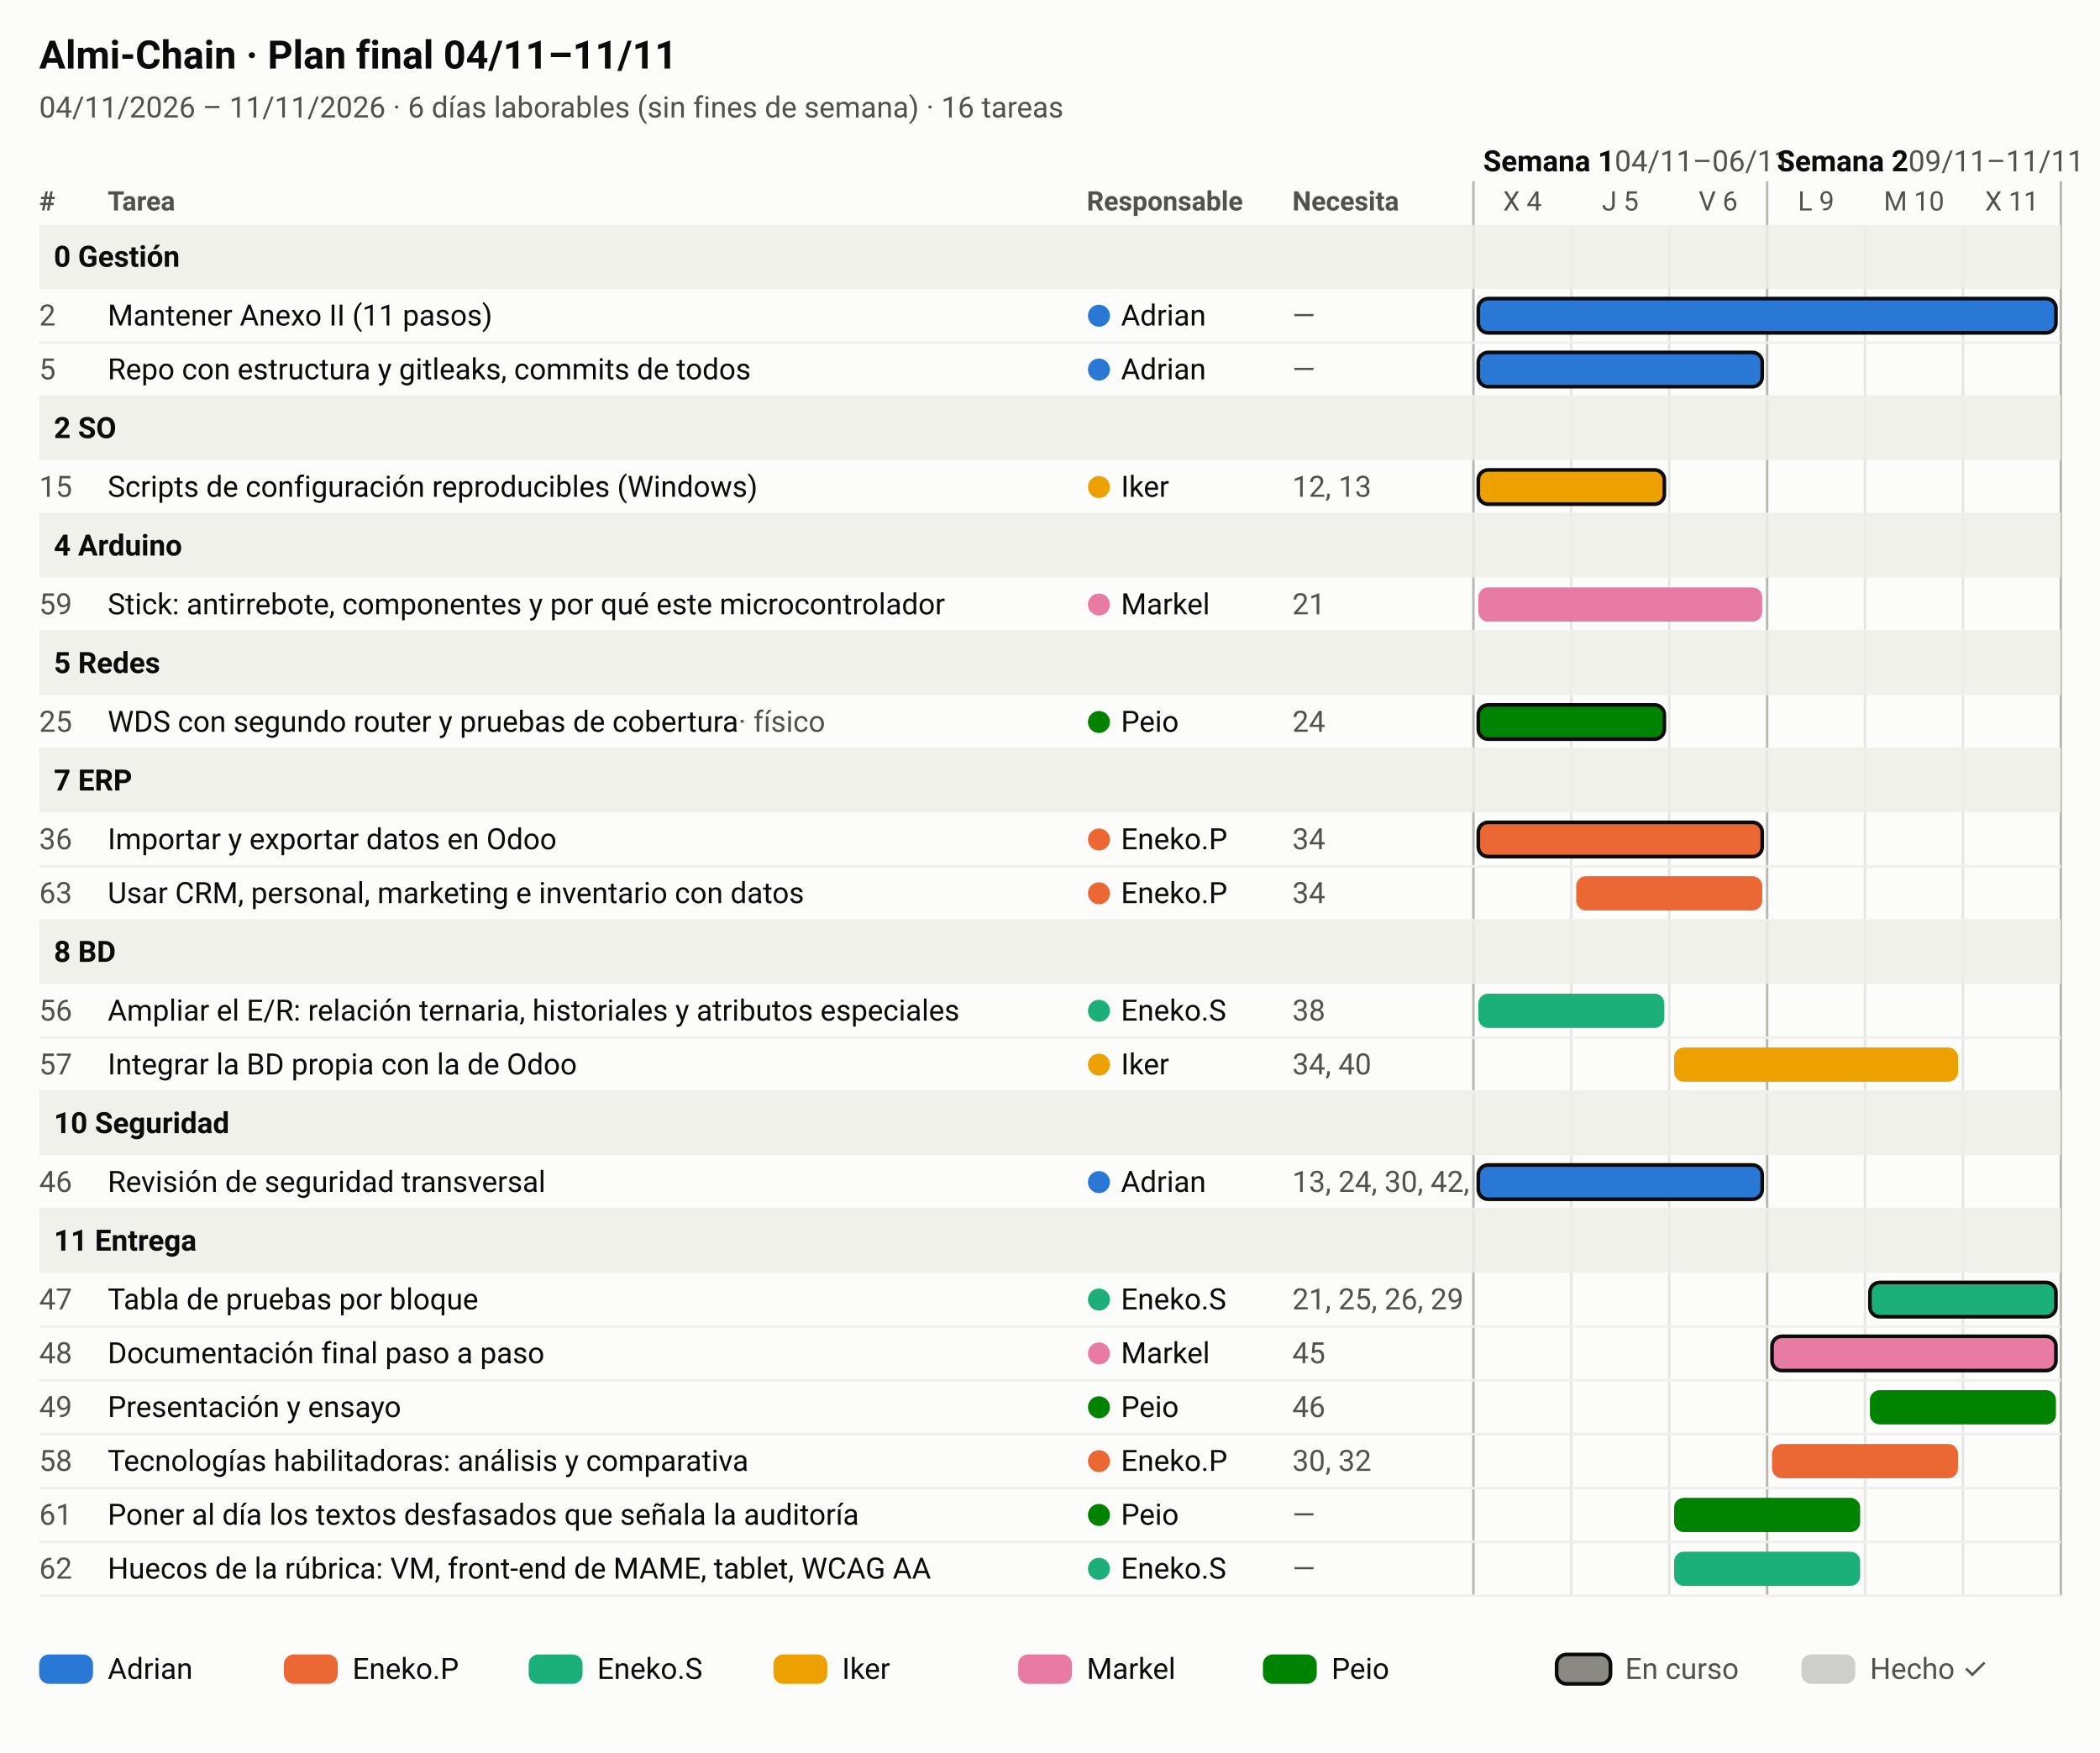
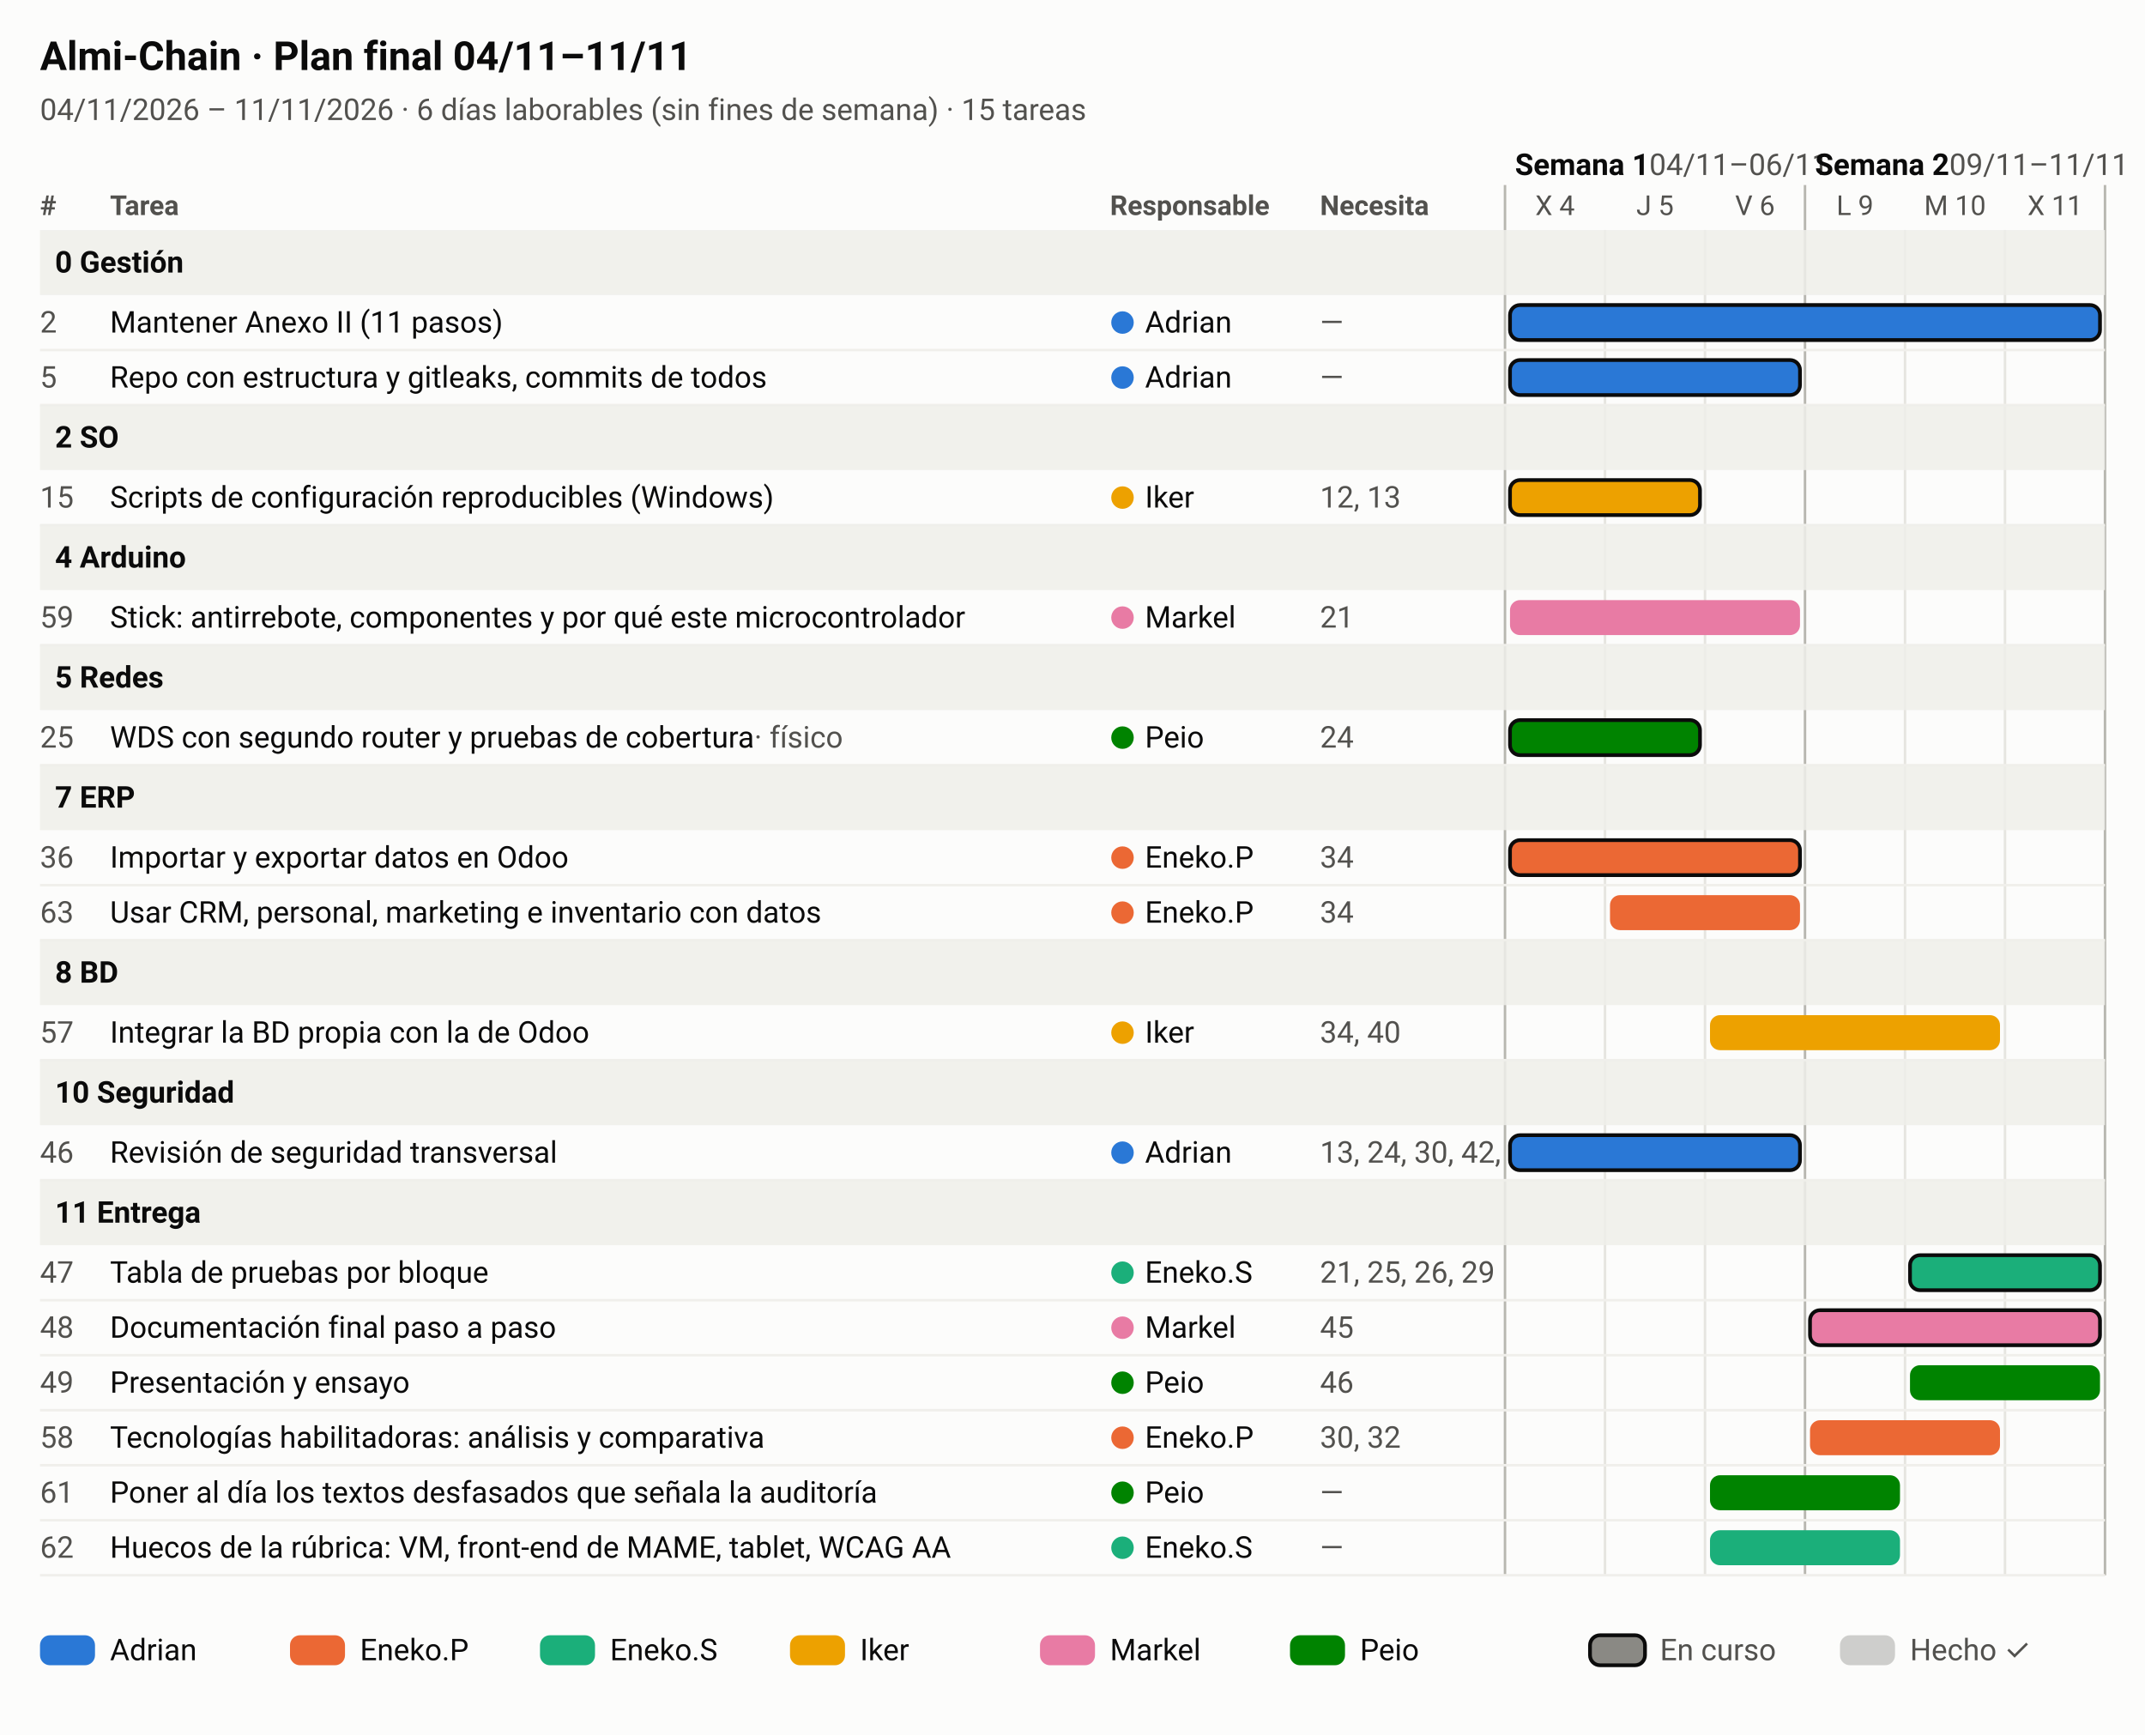
- <svg xmlns="http://www.w3.org/2000/svg" width="858" height="716" viewBox="0 0 858 716" font-family="system-ui, -apple-system, Segoe UI, Roboto, sans-serif" font-size="12">
+ <svg xmlns="http://www.w3.org/2000/svg" width="858" height="694" viewBox="0 0 858 694" font-family="system-ui, -apple-system, Segoe UI, Roboto, sans-serif" font-size="12">
  <style>.t{fill:#0b0b0b}.s{fill:#52514e}.m{fill:#8a8984}.b{font-weight:600}</style>
-   <rect width="858" height="716" fill="#fcfcfb" />
+   <rect width="858" height="694" fill="#fcfcfb" />
  <text x="16" y="28" class="t b" font-size="16">Almi-Chain · Plan final 04/11–11/11</text>
-   <text x="16" y="48" class="s">04/11/2026 – 11/11/2026 · 6 días laborables (sin fines de semana) · 16 tareas</text>
+   <text x="16" y="48" class="s">04/11/2026 – 11/11/2026 · 6 días laborables (sin fines de semana) · 15 tareas</text>
  <text x="606" y="70" class="t b">Semana 1<tspan class="s" font-weight="400"> 04/11–06/11</tspan>
  </text>
  <text x="726" y="70" class="t b">Semana 2<tspan class="s" font-weight="400"> 09/11–11/11</tspan>
  </text>
  <text x="622.0" y="86" text-anchor="middle" class="s" font-size="11">X 4</text>
  <text x="662.0" y="86" text-anchor="middle" class="s" font-size="11">J 5</text>
  <text x="702.0" y="86" text-anchor="middle" class="s" font-size="11">V 6</text>
  <text x="742.0" y="86" text-anchor="middle" class="s" font-size="11">L 9</text>
  <text x="782.0" y="86" text-anchor="middle" class="s" font-size="11">M 10</text>
  <text x="822.0" y="86" text-anchor="middle" class="s" font-size="11">X 11</text>
  <text x="16" y="86" class="s b" font-size="11">#</text>
  <text x="44" y="86" class="s b" font-size="11">Tarea</text>
  <text x="444" y="86" class="s b" font-size="11">Responsable</text>
  <text x="528" y="86" class="s b" font-size="11">Necesita</text>
-   <line x1="602" y1="74" x2="602" y2="652" stroke="#b8b7b0" stroke-width="1" />
-   <line x1="642" y1="92" x2="642" y2="652" stroke="#e6e5e0" stroke-width="1" />
-   <line x1="682" y1="92" x2="682" y2="652" stroke="#e6e5e0" stroke-width="1" />
-   <line x1="722" y1="74" x2="722" y2="652" stroke="#b8b7b0" stroke-width="1" />
-   <line x1="762" y1="92" x2="762" y2="652" stroke="#e6e5e0" stroke-width="1" />
-   <line x1="802" y1="92" x2="802" y2="652" stroke="#e6e5e0" stroke-width="1" />
-   <line x1="842" y1="74" x2="842" y2="652" stroke="#b8b7b0" stroke-width="1" />
+   <line x1="602" y1="74" x2="602" y2="630" stroke="#b8b7b0" stroke-width="1" />
+   <line x1="642" y1="92" x2="642" y2="630" stroke="#e6e5e0" stroke-width="1" />
+   <line x1="682" y1="92" x2="682" y2="630" stroke="#e6e5e0" stroke-width="1" />
+   <line x1="722" y1="74" x2="722" y2="630" stroke="#b8b7b0" stroke-width="1" />
+   <line x1="762" y1="92" x2="762" y2="630" stroke="#e6e5e0" stroke-width="1" />
+   <line x1="802" y1="92" x2="802" y2="630" stroke="#e6e5e0" stroke-width="1" />
+   <line x1="842" y1="74" x2="842" y2="630" stroke="#b8b7b0" stroke-width="1" />
  <rect x="16" y="92" width="826" height="26" fill="#efeeea" fill-opacity="0.85" />
  <text x="22" y="109" class="t b">0 Gestión</text>
  <line x1="16" y1="140" x2="842" y2="140" stroke="#f0efeb" />
  <text x="16" y="133.0" class="s">2</text>
  <text x="44" y="133.0" class="t">Mantener Anexo II (11 pasos)</text>
  <circle cx="449" cy="129.0" r="4.5" fill="#2a78d6" />
  <text x="458" y="133.0" class="t">Adrian</text>
  <text x="528" y="133.0" class="s">—</text>
  <rect x="604" y="122" width="236" height="14" rx="4" fill="#2a78d6" stroke="#0b0b0b" stroke-width="1.5" />
  <line x1="16" y1="162" x2="842" y2="162" stroke="#f0efeb" />
  <text x="16" y="155.0" class="s">5</text>
  <text x="44" y="155.0" class="t">Repo con estructura y gitleaks, commits de todos</text>
  <circle cx="449" cy="151.0" r="4.5" fill="#2a78d6" />
  <text x="458" y="155.0" class="t">Adrian</text>
  <text x="528" y="155.0" class="s">—</text>
  <rect x="604" y="144" width="116" height="14" rx="4" fill="#2a78d6" stroke="#0b0b0b" stroke-width="1.5" />
  <rect x="16" y="162" width="826" height="26" fill="#efeeea" fill-opacity="0.85" />
  <text x="22" y="179" class="t b">2 SO</text>
  <line x1="16" y1="210" x2="842" y2="210" stroke="#f0efeb" />
  <text x="16" y="203.0" class="s">15</text>
  <text x="44" y="203.0" class="t">Scripts de configuración reproducibles (Windows)</text>
  <circle cx="449" cy="199.0" r="4.5" fill="#eda100" />
  <text x="458" y="203.0" class="t">Iker</text>
  <text x="528" y="203.0" class="s">12, 13</text>
  <rect x="604" y="192" width="76" height="14" rx="4" fill="#eda100" stroke="#0b0b0b" stroke-width="1.5" />
  <rect x="16" y="210" width="826" height="26" fill="#efeeea" fill-opacity="0.85" />
  <text x="22" y="227" class="t b">4 Arduino</text>
  <line x1="16" y1="258" x2="842" y2="258" stroke="#f0efeb" />
  <text x="16" y="251.0" class="s">59</text>
  <text x="44" y="251.0" class="t">Stick: antirrebote, componentes y por qué este microcontrolador</text>
  <circle cx="449" cy="247.0" r="4.5" fill="#e87ba4" />
  <text x="458" y="251.0" class="t">Markel</text>
  <text x="528" y="251.0" class="s">21</text>
  <rect x="604" y="240" width="116" height="14" rx="4" fill="#e87ba4" />
  <rect x="16" y="258" width="826" height="26" fill="#efeeea" fill-opacity="0.85" />
  <text x="22" y="275" class="t b">5 Redes</text>
  <line x1="16" y1="306" x2="842" y2="306" stroke="#f0efeb" />
  <text x="16" y="299.0" class="s">25</text>
  <text x="44" y="299.0" class="t">WDS con segundo router y pruebas de cobertura<tspan class="s"> · físico</tspan>
  </text>
  <circle cx="449" cy="295.0" r="4.5" fill="#008300" />
  <text x="458" y="299.0" class="t">Peio</text>
  <text x="528" y="299.0" class="s">24</text>
  <rect x="604" y="288" width="76" height="14" rx="4" fill="#008300" stroke="#0b0b0b" stroke-width="1.5" />
  <rect x="16" y="306" width="826" height="26" fill="#efeeea" fill-opacity="0.85" />
  <text x="22" y="323" class="t b">7 ERP</text>
  <line x1="16" y1="354" x2="842" y2="354" stroke="#f0efeb" />
  <text x="16" y="347.0" class="s">36</text>
  <text x="44" y="347.0" class="t">Importar y exportar datos en Odoo</text>
  <circle cx="449" cy="343.0" r="4.5" fill="#eb6834" />
  <text x="458" y="347.0" class="t">Eneko.P</text>
  <text x="528" y="347.0" class="s">34</text>
  <rect x="604" y="336" width="116" height="14" rx="4" fill="#eb6834" stroke="#0b0b0b" stroke-width="1.5" />
  <line x1="16" y1="376" x2="842" y2="376" stroke="#f0efeb" />
  <text x="16" y="369.0" class="s">63</text>
  <text x="44" y="369.0" class="t">Usar CRM, personal, marketing e inventario con datos</text>
  <circle cx="449" cy="365.0" r="4.5" fill="#eb6834" />
  <text x="458" y="369.0" class="t">Eneko.P</text>
  <text x="528" y="369.0" class="s">34</text>
  <rect x="644" y="358" width="76" height="14" rx="4" fill="#eb6834" />
  <rect x="16" y="376" width="826" height="26" fill="#efeeea" fill-opacity="0.85" />
  <text x="22" y="393" class="t b">8 BD</text>
  <line x1="16" y1="424" x2="842" y2="424" stroke="#f0efeb" />
-   <text x="16" y="417.0" class="s">56</text>
-   <text x="44" y="417.0" class="t">Ampliar el E/R: relación ternaria, historiales y atributos especiales</text>
-   <circle cx="449" cy="413.0" r="4.5" fill="#1baf7a" />
-   <text x="458" y="417.0" class="t">Eneko.S</text>
-   <text x="528" y="417.0" class="s">38</text>
-   <rect x="604" y="406" width="76" height="14" rx="4" fill="#1baf7a" />
-   <line x1="16" y1="446" x2="842" y2="446" stroke="#f0efeb" />
-   <text x="16" y="439.0" class="s">57</text>
-   <text x="44" y="439.0" class="t">Integrar la BD propia con la de Odoo</text>
-   <circle cx="449" cy="435.0" r="4.5" fill="#eda100" />
-   <text x="458" y="439.0" class="t">Iker</text>
-   <text x="528" y="439.0" class="s">34, 40</text>
-   <rect x="684" y="428" width="116" height="14" rx="4" fill="#eda100" />
-   <rect x="16" y="446" width="826" height="26" fill="#efeeea" fill-opacity="0.85" />
-   <text x="22" y="463" class="t b">10 Seguridad</text>
-   <line x1="16" y1="494" x2="842" y2="494" stroke="#f0efeb" />
-   <text x="16" y="487.0" class="s">46</text>
-   <text x="44" y="487.0" class="t">Revisión de seguridad transversal</text>
-   <circle cx="449" cy="483.0" r="4.5" fill="#2a78d6" />
-   <text x="458" y="487.0" class="t">Adrian</text>
-   <text x="528" y="487.0" class="s">13, 24, 30, 42, 52</text>
-   <rect x="604" y="476" width="116" height="14" rx="4" fill="#2a78d6" stroke="#0b0b0b" stroke-width="1.5" />
-   <rect x="16" y="494" width="826" height="26" fill="#efeeea" fill-opacity="0.85" />
-   <text x="22" y="511" class="t b">11 Entrega</text>
+   <text x="16" y="417.0" class="s">57</text>
+   <text x="44" y="417.0" class="t">Integrar la BD propia con la de Odoo</text>
+   <circle cx="449" cy="413.0" r="4.5" fill="#eda100" />
+   <text x="458" y="417.0" class="t">Iker</text>
+   <text x="528" y="417.0" class="s">34, 40</text>
+   <rect x="684" y="406" width="116" height="14" rx="4" fill="#eda100" />
+   <rect x="16" y="424" width="826" height="26" fill="#efeeea" fill-opacity="0.85" />
+   <text x="22" y="441" class="t b">10 Seguridad</text>
+   <line x1="16" y1="472" x2="842" y2="472" stroke="#f0efeb" />
+   <text x="16" y="465.0" class="s">46</text>
+   <text x="44" y="465.0" class="t">Revisión de seguridad transversal</text>
+   <circle cx="449" cy="461.0" r="4.5" fill="#2a78d6" />
+   <text x="458" y="465.0" class="t">Adrian</text>
+   <text x="528" y="465.0" class="s">13, 24, 30, 42, 52</text>
+   <rect x="604" y="454" width="116" height="14" rx="4" fill="#2a78d6" stroke="#0b0b0b" stroke-width="1.5" />
+   <rect x="16" y="472" width="826" height="26" fill="#efeeea" fill-opacity="0.85" />
+   <text x="22" y="489" class="t b">11 Entrega</text>
+   <line x1="16" y1="520" x2="842" y2="520" stroke="#f0efeb" />
+   <text x="16" y="513.0" class="s">47</text>
+   <text x="44" y="513.0" class="t">Tabla de pruebas por bloque</text>
+   <circle cx="449" cy="509.0" r="4.5" fill="#1baf7a" />
+   <text x="458" y="513.0" class="t">Eneko.S</text>
+   <text x="528" y="513.0" class="s">21, 25, 26, 29</text>
+   <rect x="764" y="502" width="76" height="14" rx="4" fill="#1baf7a" stroke="#0b0b0b" stroke-width="1.5" />
  <line x1="16" y1="542" x2="842" y2="542" stroke="#f0efeb" />
-   <text x="16" y="535.0" class="s">47</text>
-   <text x="44" y="535.0" class="t">Tabla de pruebas por bloque</text>
-   <circle cx="449" cy="531.0" r="4.5" fill="#1baf7a" />
-   <text x="458" y="535.0" class="t">Eneko.S</text>
-   <text x="528" y="535.0" class="s">21, 25, 26, 29</text>
-   <rect x="764" y="524" width="76" height="14" rx="4" fill="#1baf7a" stroke="#0b0b0b" stroke-width="1.5" />
+   <text x="16" y="535.0" class="s">48</text>
+   <text x="44" y="535.0" class="t">Documentación final paso a paso</text>
+   <circle cx="449" cy="531.0" r="4.5" fill="#e87ba4" />
+   <text x="458" y="535.0" class="t">Markel</text>
+   <text x="528" y="535.0" class="s">45</text>
+   <rect x="724" y="524" width="116" height="14" rx="4" fill="#e87ba4" stroke="#0b0b0b" stroke-width="1.5" />
  <line x1="16" y1="564" x2="842" y2="564" stroke="#f0efeb" />
-   <text x="16" y="557.0" class="s">48</text>
-   <text x="44" y="557.0" class="t">Documentación final paso a paso</text>
-   <circle cx="449" cy="553.0" r="4.5" fill="#e87ba4" />
-   <text x="458" y="557.0" class="t">Markel</text>
-   <text x="528" y="557.0" class="s">45</text>
-   <rect x="724" y="546" width="116" height="14" rx="4" fill="#e87ba4" stroke="#0b0b0b" stroke-width="1.5" />
+   <text x="16" y="557.0" class="s">49</text>
+   <text x="44" y="557.0" class="t">Presentación y ensayo</text>
+   <circle cx="449" cy="553.0" r="4.5" fill="#008300" />
+   <text x="458" y="557.0" class="t">Peio</text>
+   <text x="528" y="557.0" class="s">46</text>
+   <rect x="764" y="546" width="76" height="14" rx="4" fill="#008300" />
  <line x1="16" y1="586" x2="842" y2="586" stroke="#f0efeb" />
-   <text x="16" y="579.0" class="s">49</text>
-   <text x="44" y="579.0" class="t">Presentación y ensayo</text>
-   <circle cx="449" cy="575.0" r="4.5" fill="#008300" />
-   <text x="458" y="579.0" class="t">Peio</text>
-   <text x="528" y="579.0" class="s">46</text>
-   <rect x="764" y="568" width="76" height="14" rx="4" fill="#008300" />
+   <text x="16" y="579.0" class="s">58</text>
+   <text x="44" y="579.0" class="t">Tecnologías habilitadoras: análisis y comparativa</text>
+   <circle cx="449" cy="575.0" r="4.5" fill="#eb6834" />
+   <text x="458" y="579.0" class="t">Eneko.P</text>
+   <text x="528" y="579.0" class="s">30, 32</text>
+   <rect x="724" y="568" width="76" height="14" rx="4" fill="#eb6834" />
  <line x1="16" y1="608" x2="842" y2="608" stroke="#f0efeb" />
-   <text x="16" y="601.0" class="s">58</text>
-   <text x="44" y="601.0" class="t">Tecnologías habilitadoras: análisis y comparativa</text>
-   <circle cx="449" cy="597.0" r="4.5" fill="#eb6834" />
-   <text x="458" y="601.0" class="t">Eneko.P</text>
-   <text x="528" y="601.0" class="s">30, 32</text>
-   <rect x="724" y="590" width="76" height="14" rx="4" fill="#eb6834" />
+   <text x="16" y="601.0" class="s">61</text>
+   <text x="44" y="601.0" class="t">Poner al día los textos desfasados que señala la auditoría</text>
+   <circle cx="449" cy="597.0" r="4.5" fill="#008300" />
+   <text x="458" y="601.0" class="t">Peio</text>
+   <text x="528" y="601.0" class="s">—</text>
+   <rect x="684" y="590" width="76" height="14" rx="4" fill="#008300" />
  <line x1="16" y1="630" x2="842" y2="630" stroke="#f0efeb" />
-   <text x="16" y="623.0" class="s">61</text>
-   <text x="44" y="623.0" class="t">Poner al día los textos desfasados que señala la auditoría</text>
-   <circle cx="449" cy="619.0" r="4.5" fill="#008300" />
-   <text x="458" y="623.0" class="t">Peio</text>
+   <text x="16" y="623.0" class="s">62</text>
+   <text x="44" y="623.0" class="t">Huecos de la rúbrica: VM, front-end de MAME, tablet, WCAG AA</text>
+   <circle cx="449" cy="619.0" r="4.5" fill="#1baf7a" />
+   <text x="458" y="623.0" class="t">Eneko.S</text>
  <text x="528" y="623.0" class="s">—</text>
-   <rect x="684" y="612" width="76" height="14" rx="4" fill="#008300" />
-   <line x1="16" y1="652" x2="842" y2="652" stroke="#f0efeb" />
-   <text x="16" y="645.0" class="s">62</text>
-   <text x="44" y="645.0" class="t">Huecos de la rúbrica: VM, front-end de MAME, tablet, WCAG AA</text>
-   <circle cx="449" cy="641.0" r="4.5" fill="#1baf7a" />
-   <text x="458" y="645.0" class="t">Eneko.S</text>
-   <text x="528" y="645.0" class="s">—</text>
-   <rect x="684" y="634" width="76" height="14" rx="4" fill="#1baf7a" />
-   <rect x="16" y="676" width="22" height="12" rx="4" fill="#2a78d6" />
-   <text x="44" y="686" class="t">Adrian</text>
-   <rect x="116" y="676" width="22" height="12" rx="4" fill="#eb6834" />
-   <text x="144" y="686" class="t">Eneko.P</text>
-   <rect x="216" y="676" width="22" height="12" rx="4" fill="#1baf7a" />
-   <text x="244" y="686" class="t">Eneko.S</text>
-   <rect x="316" y="676" width="22" height="12" rx="4" fill="#eda100" />
-   <text x="344" y="686" class="t">Iker</text>
-   <rect x="416" y="676" width="22" height="12" rx="4" fill="#e87ba4" />
-   <text x="444" y="686" class="t">Markel</text>
-   <rect x="516" y="676" width="22" height="12" rx="4" fill="#008300" />
-   <text x="544" y="686" class="t">Peio</text>
-   <rect x="636" y="676" width="22" height="12" rx="4" fill="#8a8984" stroke="#0b0b0b" stroke-width="1.5" />
-   <text x="664" y="686" class="s">En curso</text>
-   <rect x="736" y="676" width="22" height="12" rx="4" fill="#8a8984" fill-opacity="0.4" />
-   <text x="764" y="686" class="s">Hecho ✓</text>
+   <rect x="684" y="612" width="76" height="14" rx="4" fill="#1baf7a" />
+   <rect x="16" y="654" width="22" height="12" rx="4" fill="#2a78d6" />
+   <text x="44" y="664" class="t">Adrian</text>
+   <rect x="116" y="654" width="22" height="12" rx="4" fill="#eb6834" />
+   <text x="144" y="664" class="t">Eneko.P</text>
+   <rect x="216" y="654" width="22" height="12" rx="4" fill="#1baf7a" />
+   <text x="244" y="664" class="t">Eneko.S</text>
+   <rect x="316" y="654" width="22" height="12" rx="4" fill="#eda100" />
+   <text x="344" y="664" class="t">Iker</text>
+   <rect x="416" y="654" width="22" height="12" rx="4" fill="#e87ba4" />
+   <text x="444" y="664" class="t">Markel</text>
+   <rect x="516" y="654" width="22" height="12" rx="4" fill="#008300" />
+   <text x="544" y="664" class="t">Peio</text>
+   <rect x="636" y="654" width="22" height="12" rx="4" fill="#8a8984" stroke="#0b0b0b" stroke-width="1.5" />
+   <text x="664" y="664" class="s">En curso</text>
+   <rect x="736" y="654" width="22" height="12" rx="4" fill="#8a8984" fill-opacity="0.4" />
+   <text x="764" y="664" class="s">Hecho ✓</text>
</svg>
